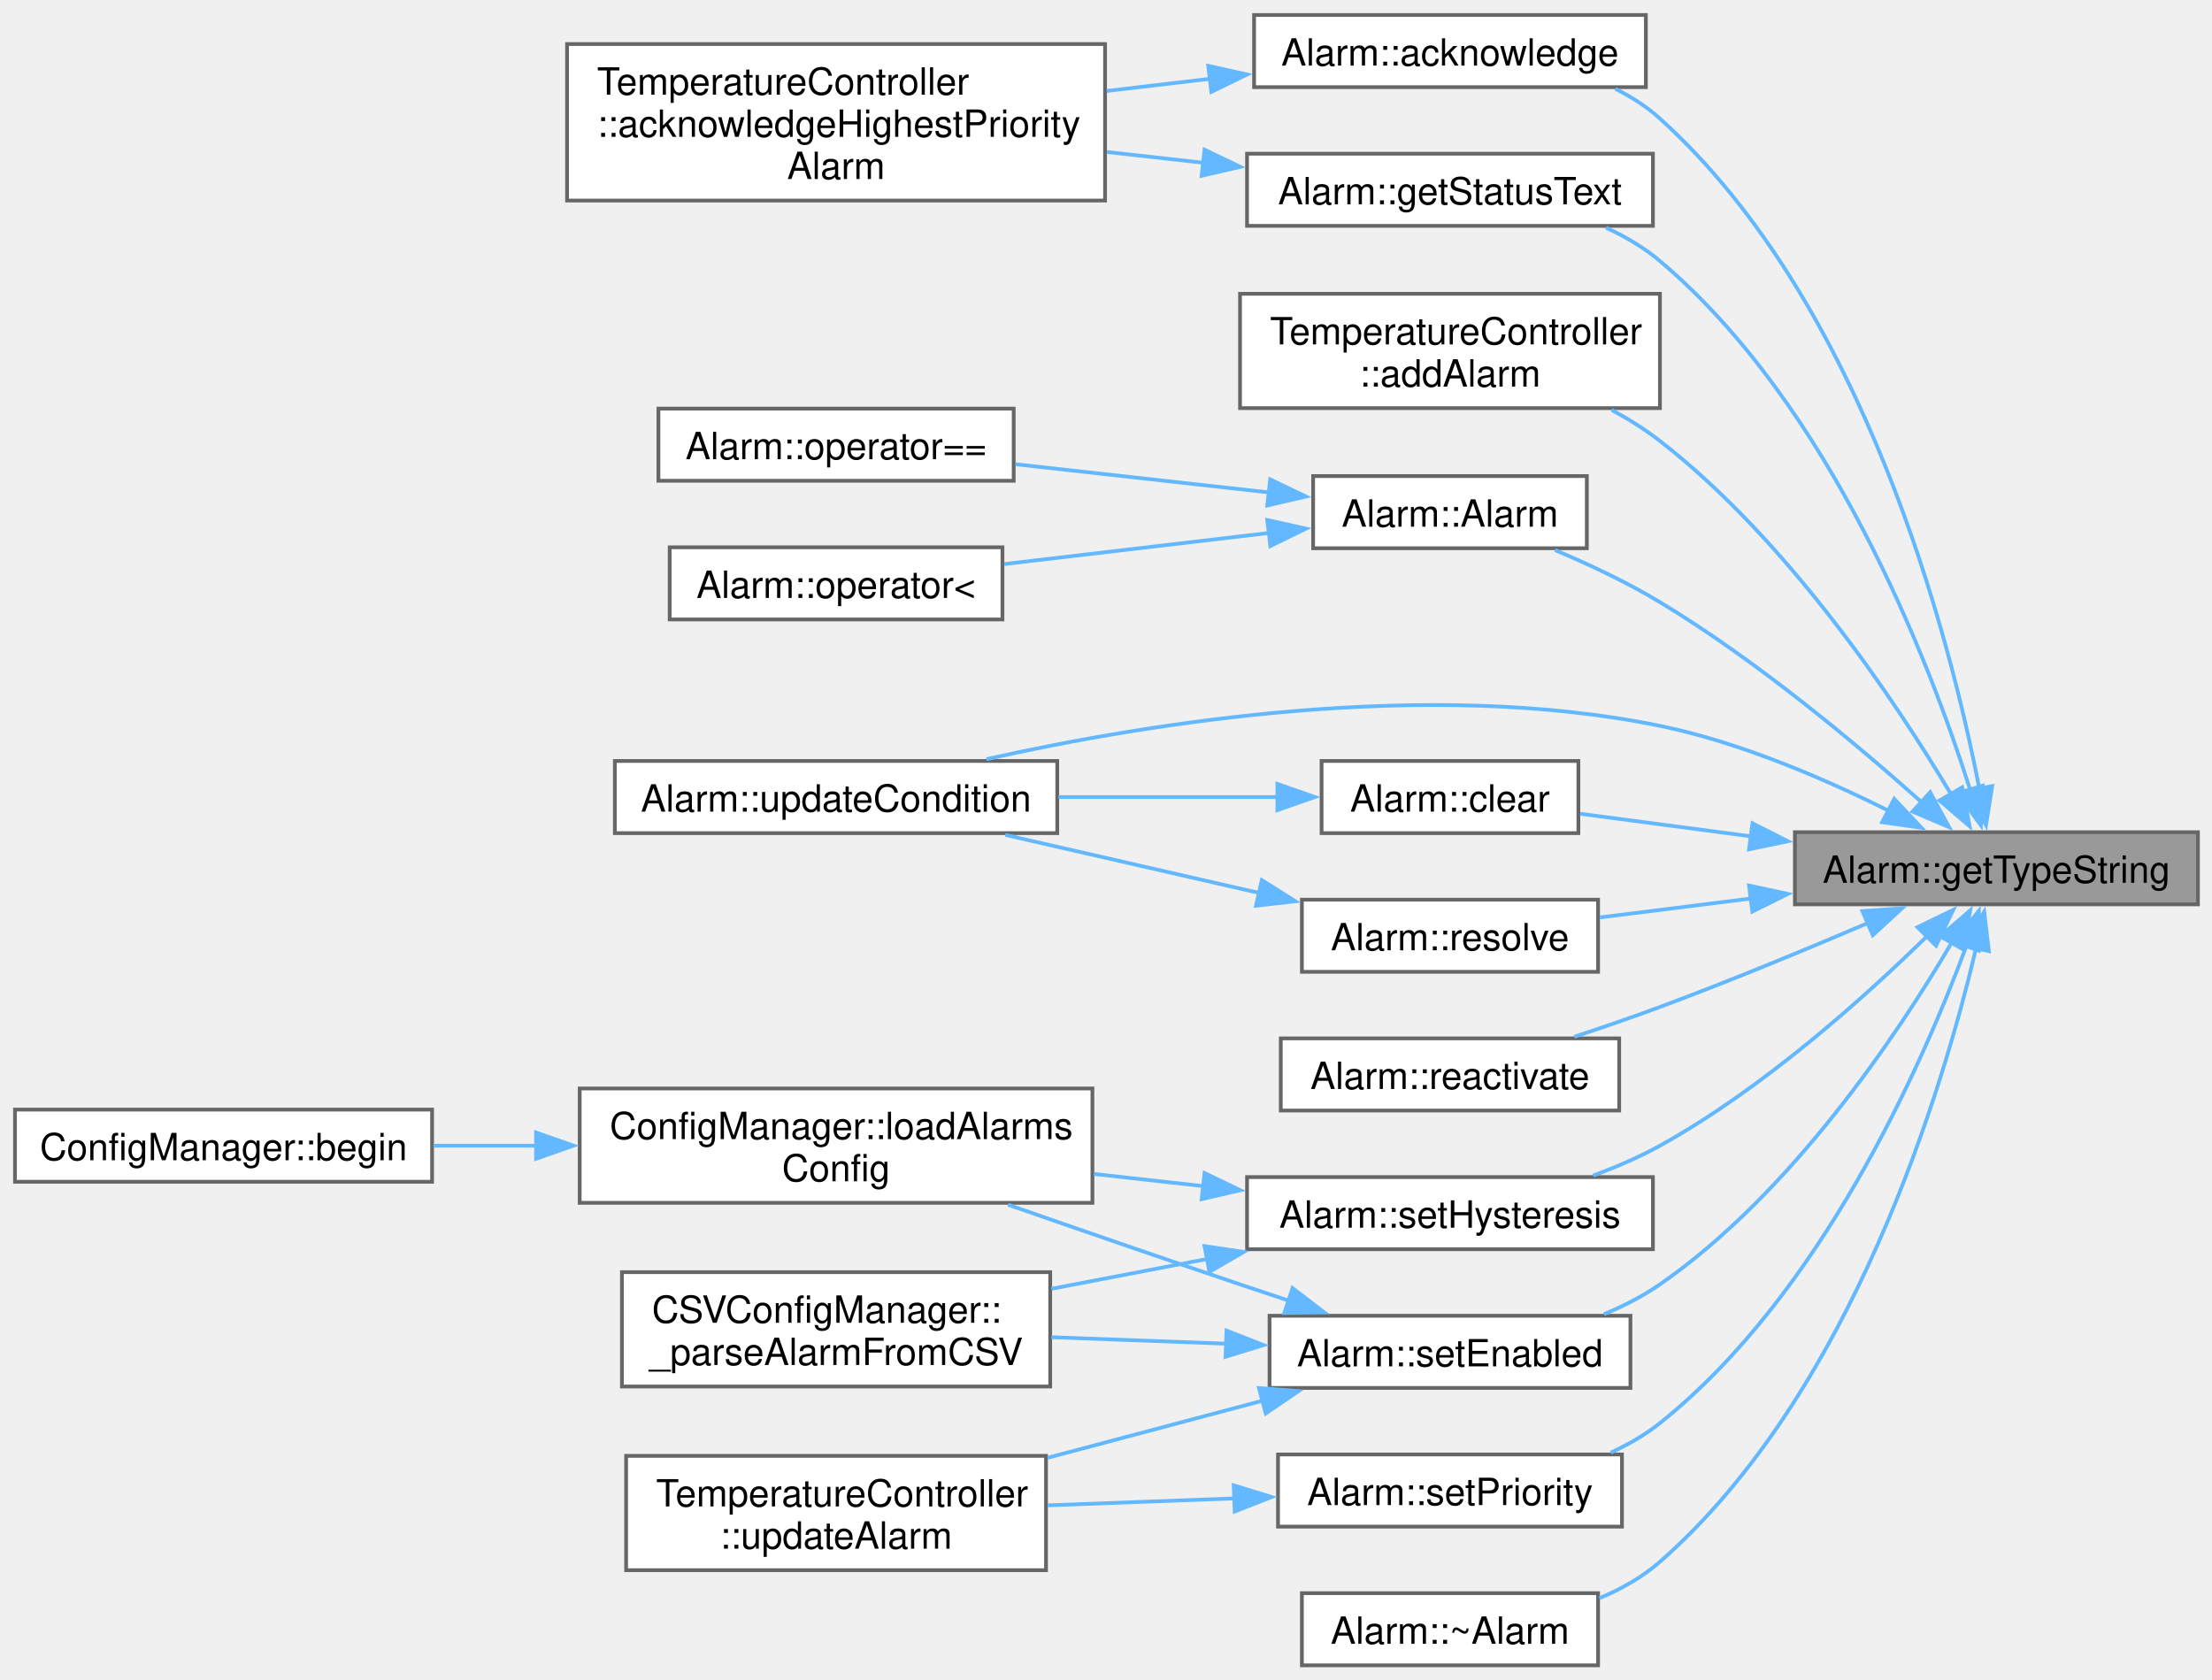
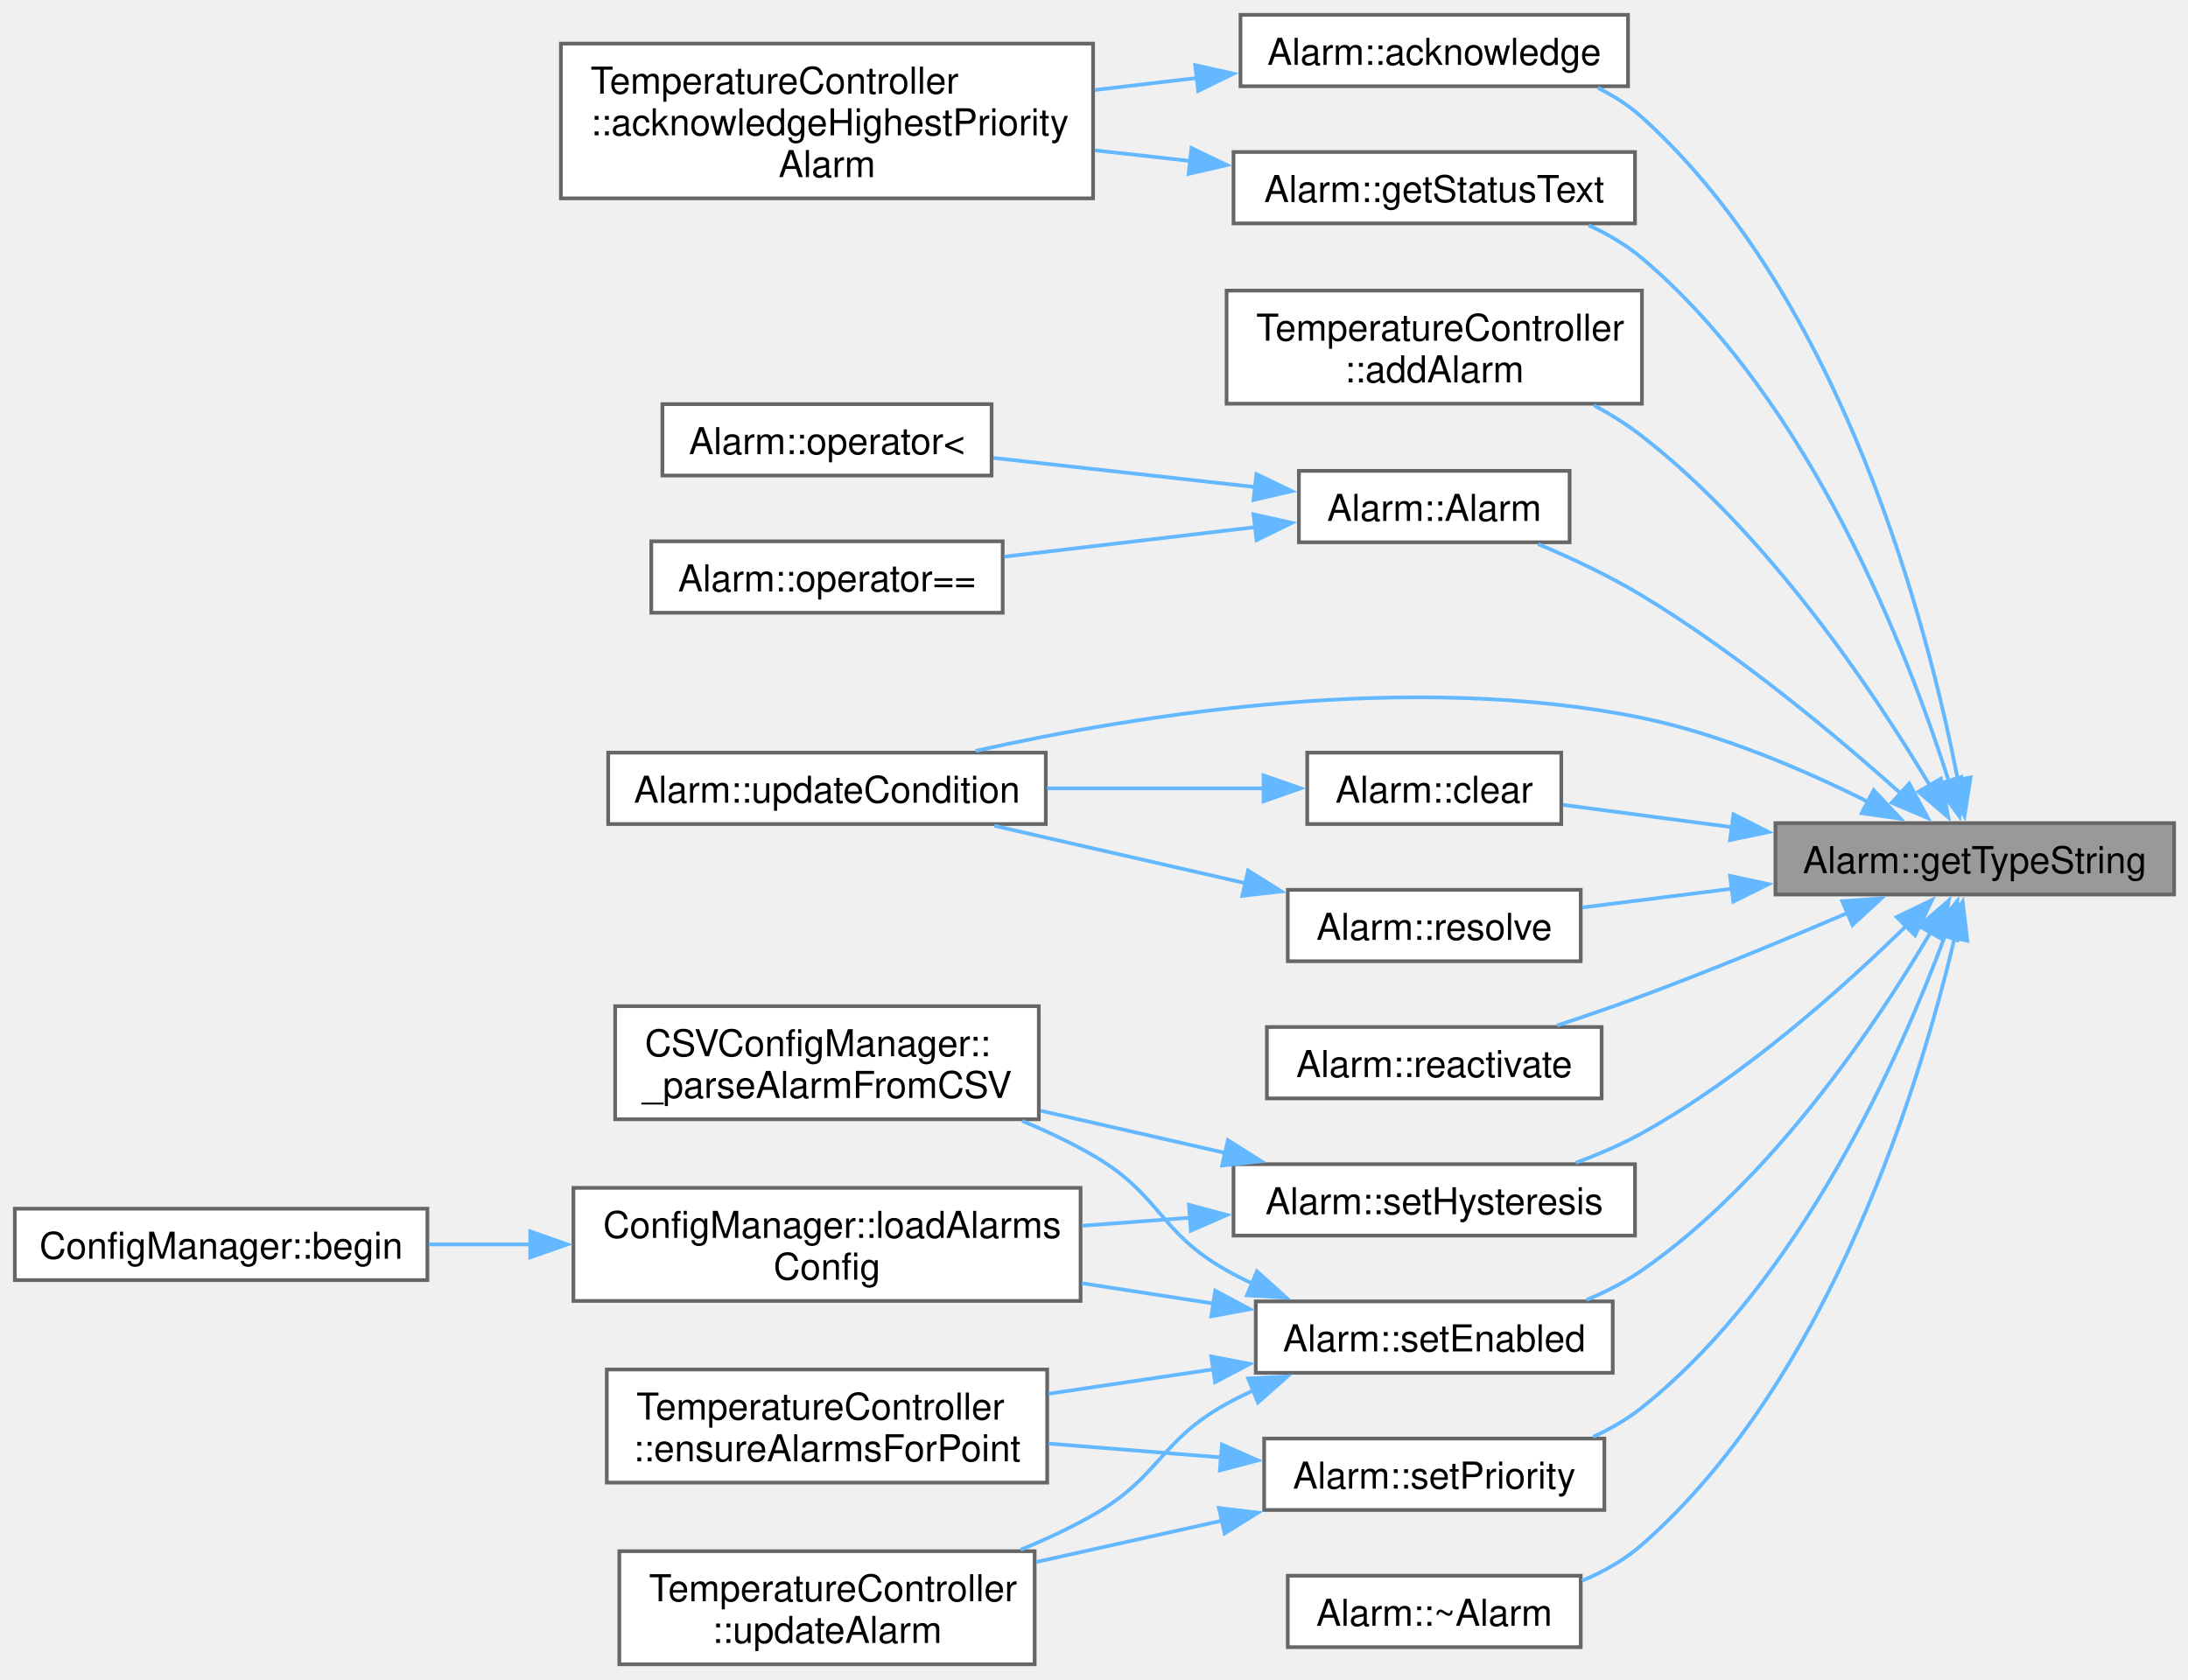
- <svg xmlns="http://www.w3.org/2000/svg" xmlns:xlink="http://www.w3.org/1999/xlink" width="590pt" height="448pt" viewBox="0.00 0.00 590.00 448.00">
-   <g id="graph0" class="graph" transform="scale(1 1) rotate(0) translate(4 444.25)">
+ <svg xmlns="http://www.w3.org/2000/svg" xmlns:xlink="http://www.w3.org/1999/xlink" width="590pt" height="453pt" viewBox="0.00 0.00 590.00 453.00">
+   <g id="graph0" class="graph" transform="scale(1 1) rotate(0) translate(4 448.88)">
    <g id="Node000001" class="node">
      <g id="a_Node000001">
        <a xlink:title="Get alarm type as string.">
-           <polygon fill="#999999" stroke="#666666" points="582.25,-222.25 474.75,-222.25 474.75,-203 582.25,-203 582.25,-222.25" />
-           <text xml:space="preserve" text-anchor="middle" x="528.5" y="-208.75" font-family="Helvetica,sans-Serif" font-size="10.00">Alarm::getTypeString</text>
+           <polygon fill="#999999" stroke="#666666" points="582.25,-226.88 474.75,-226.88 474.75,-207.62 582.25,-207.62 582.25,-226.88" />
+           <text xml:space="preserve" text-anchor="middle" x="528.5" y="-213.38" font-family="Helvetica,sans-Serif" font-size="10.00">Alarm::getTypeString</text>
        </a>
      </g>
    </g>
    <g id="Node000002" class="node">
      <g id="a_Node000002">
        <a xlink:href="class_alarm.html#aa14f5a764303b269f04573867e2e4fc8" target="_top" xlink:title="Acknowledge the alarm.">
-           <polygon fill="white" stroke="#666666" points="435,-440.25 330.5,-440.25 330.5,-421 435,-421 435,-440.25" />
-           <text xml:space="preserve" text-anchor="middle" x="382.75" y="-426.75" font-family="Helvetica,sans-Serif" font-size="10.00">Alarm::acknowledge</text>
+           <polygon fill="white" stroke="#666666" points="435,-444.88 330.5,-444.88 330.5,-425.62 435,-425.62 435,-444.88" />
+           <text xml:space="preserve" text-anchor="middle" x="382.75" y="-431.38" font-family="Helvetica,sans-Serif" font-size="10.00">Alarm::acknowledge</text>
        </a>
      </g>
    </g>
    <g id="edge1_Node000001_Node000002" class="edge">
      <g id="a_edge1_Node000001_Node000002">
        <a xlink:title=" ">
-           <path fill="none" stroke="#63b8ff" d="M523.97,-233.74C516.09,-274.28 493.3,-363.34 438.75,-412.62 435.25,-415.79 431.17,-418.4 426.86,-420.55" />
-           <polygon fill="#63b8ff" stroke="#63b8ff" points="527.38,-234.56 525.72,-224.1 520.49,-233.31 527.38,-234.56" />
+           <path fill="none" stroke="#63b8ff" d="M523.97,-238.37C516.09,-278.91 493.3,-367.97 438.75,-417.25 435.25,-420.42 431.17,-423.03 426.86,-425.18" />
+           <polygon fill="#63b8ff" stroke="#63b8ff" points="527.38,-239.19 525.72,-228.72 520.49,-237.94 527.38,-239.19" />
        </a>
      </g>
    </g>
    <g id="Node000004" class="node">
      <g id="a_Node000004">
        <a xlink:href="class_temperature_controller.html#ac5c3403746d7c850bf7929bf5ee3448a" target="_top" xlink:title="Add alarm configuration.">
-           <polygon fill="white" stroke="#666666" points="438.75,-365.88 326.75,-365.88 326.75,-335.38 438.75,-335.38 438.75,-365.88" />
-           <text xml:space="preserve" text-anchor="start" x="334.75" y="-352.38" font-family="Helvetica,sans-Serif" font-size="10.00">TemperatureController</text>
-           <text xml:space="preserve" text-anchor="middle" x="382.75" y="-341.12" font-family="Helvetica,sans-Serif" font-size="10.00">::addAlarm</text>
+           <polygon fill="white" stroke="#666666" points="438.75,-370.5 326.75,-370.5 326.75,-340 438.75,-340 438.75,-370.5" />
+           <text xml:space="preserve" text-anchor="start" x="334.75" y="-357" font-family="Helvetica,sans-Serif" font-size="10.00">TemperatureController</text>
+           <text xml:space="preserve" text-anchor="middle" x="382.75" y="-345.75" font-family="Helvetica,sans-Serif" font-size="10.00">::addAlarm</text>
        </a>
      </g>
    </g>
    <g id="edge3_Node000001_Node000004" class="edge">
      <g id="a_edge3_Node000001_Node000004">
        <a xlink:title=" ">
-           <path fill="none" stroke="#63b8ff" d="M516.46,-232.26C501.62,-257.13 473.09,-299.95 438.75,-326.62 434.8,-329.69 430.4,-332.45 425.85,-334.91" />
-           <polygon fill="#63b8ff" stroke="#63b8ff" points="519.37,-234.22 521.36,-223.82 513.31,-230.71 519.37,-234.22" />
+           <path fill="none" stroke="#63b8ff" d="M516.46,-236.89C501.62,-261.76 473.09,-304.58 438.75,-331.25 434.8,-334.32 430.4,-337.08 425.85,-339.54" />
+           <polygon fill="#63b8ff" stroke="#63b8ff" points="519.37,-238.85 521.36,-228.44 513.31,-235.33 519.37,-238.85" />
        </a>
      </g>
    </g>
    <g id="Node000005" class="node">
      <g id="a_Node000005">
        <a xlink:href="class_alarm.html#abf159b68e429d66de4ab2d10c2ccd44b" target="_top" xlink:title="Constructor for creating a new alarm.">
-           <polygon fill="white" stroke="#666666" points="419.25,-317.25 346.25,-317.25 346.25,-298 419.25,-298 419.25,-317.25" />
-           <text xml:space="preserve" text-anchor="middle" x="382.75" y="-303.75" font-family="Helvetica,sans-Serif" font-size="10.00">Alarm::Alarm</text>
+           <polygon fill="white" stroke="#666666" points="419.25,-321.88 346.25,-321.88 346.25,-302.62 419.25,-302.62 419.25,-321.88" />
+           <text xml:space="preserve" text-anchor="middle" x="382.75" y="-308.38" font-family="Helvetica,sans-Serif" font-size="10.00">Alarm::Alarm</text>
        </a>
      </g>
    </g>
    <g id="edge4_Node000001_Node000005" class="edge">
      <g id="a_edge4_Node000001_Node000005">
        <a xlink:title=" ">
-           <path fill="none" stroke="#63b8ff" d="M508.89,-229.94C491.64,-245.38 464.79,-267.91 438.75,-283.62 430.01,-288.9 419.9,-293.66 410.75,-297.51" />
-           <polygon fill="#63b8ff" stroke="#63b8ff" points="510.82,-232.92 515.86,-223.6 506.11,-227.74 510.82,-232.92" />
+           <path fill="none" stroke="#63b8ff" d="M508.89,-234.56C491.64,-250 464.79,-272.53 438.75,-288.25 430.01,-293.53 419.9,-298.28 410.75,-302.14" />
+           <polygon fill="#63b8ff" stroke="#63b8ff" points="510.82,-237.54 515.86,-228.23 506.11,-232.36 510.82,-237.54" />
        </a>
      </g>
    </g>
    <g id="Node000008" class="node">
      <g id="a_Node000008">
        <a xlink:href="class_alarm.html#adc66e3d22e173b00c59b040369030a17" target="_top" xlink:title="Clear the alarm condition.">
-           <polygon fill="white" stroke="#666666" points="417,-241.25 348.5,-241.25 348.5,-222 417,-222 417,-241.25" />
-           <text xml:space="preserve" text-anchor="middle" x="382.75" y="-227.75" font-family="Helvetica,sans-Serif" font-size="10.00">Alarm::clear</text>
+           <polygon fill="white" stroke="#666666" points="417,-245.88 348.5,-245.88 348.5,-226.62 417,-226.62 417,-245.88" />
+           <text xml:space="preserve" text-anchor="middle" x="382.75" y="-232.38" font-family="Helvetica,sans-Serif" font-size="10.00">Alarm::clear</text>
        </a>
      </g>
    </g>
    <g id="edge7_Node000001_Node000008" class="edge">
      <g id="a_edge7_Node000001_Node000008">
        <a xlink:title=" ">
-           <path fill="none" stroke="#63b8ff" d="M463.06,-221.14C447.33,-223.22 431.12,-225.36 417.48,-227.17" />
-           <polygon fill="#63b8ff" stroke="#63b8ff" points="463.43,-224.62 472.88,-219.84 462.51,-217.68 463.43,-224.62" />
+           <path fill="none" stroke="#63b8ff" d="M463.06,-225.77C447.33,-227.85 431.12,-229.99 417.48,-231.79" />
+           <polygon fill="#63b8ff" stroke="#63b8ff" points="463.43,-229.25 472.88,-224.47 462.51,-222.31 463.43,-229.25" />
        </a>
      </g>
    </g>
    <g id="Node000009" class="node">
      <g id="a_Node000009">
        <a xlink:href="class_alarm.html#abc87fe39e6a9b5beb9f09df780f67621" target="_top" xlink:title="Update alarm condition based on current measurement.">
-           <polygon fill="white" stroke="#666666" points="278,-241.25 160,-241.25 160,-222 278,-222 278,-241.25" />
-           <text xml:space="preserve" text-anchor="middle" x="219" y="-227.75" font-family="Helvetica,sans-Serif" font-size="10.00">Alarm::updateCondition</text>
-         </a>
-       </g>
-     </g>
-     <g id="edge24_Node000001_Node000009" class="edge">
-       <g id="a_edge24_Node000001_Node000009">
-         <a xlink:title=" ">
-           <path fill="none" stroke="#63b8ff" d="M500.01,-227.83C482.94,-236.39 460.23,-246.22 438.75,-250.62 376.76,-263.34 303.19,-251.57 259.11,-241.73" />
-           <polygon fill="#63b8ff" stroke="#63b8ff" points="501.24,-231.14 508.5,-223.43 498.01,-224.92 501.24,-231.14" />
+           <polygon fill="white" stroke="#666666" points="278,-245.88 160,-245.88 160,-226.62 278,-226.62 278,-245.88" />
+           <text xml:space="preserve" text-anchor="middle" x="219" y="-232.38" font-family="Helvetica,sans-Serif" font-size="10.00">Alarm::updateCondition</text>
+         </a>
+       </g>
+     </g>
+     <g id="edge26_Node000001_Node000009" class="edge">
+       <g id="a_edge26_Node000001_Node000009">
+         <a xlink:title=" ">
+           <path fill="none" stroke="#63b8ff" d="M500.01,-232.46C482.94,-241.02 460.23,-250.84 438.75,-255.25 376.76,-267.96 303.19,-256.2 259.11,-246.36" />
+           <polygon fill="#63b8ff" stroke="#63b8ff" points="501.24,-235.76 508.5,-228.05 498.01,-229.55 501.24,-235.76" />
        </a>
      </g>
    </g>
    <g id="Node000010" class="node">
      <g id="a_Node000010">
        <a xlink:href="class_alarm.html#adaf4b74537e11d5643ba5a8ae07fe10e" target="_top" xlink:title="Get status text description.">
-           <polygon fill="white" stroke="#666666" points="436.88,-403.25 328.62,-403.25 328.62,-384 436.88,-384 436.88,-403.25" />
-           <text xml:space="preserve" text-anchor="middle" x="382.75" y="-389.75" font-family="Helvetica,sans-Serif" font-size="10.00">Alarm::getStatusText</text>
+           <polygon fill="white" stroke="#666666" points="436.88,-407.88 328.62,-407.88 328.62,-388.62 436.88,-388.62 436.88,-407.88" />
+           <text xml:space="preserve" text-anchor="middle" x="382.75" y="-394.38" font-family="Helvetica,sans-Serif" font-size="10.00">Alarm::getStatusText</text>
        </a>
      </g>
    </g>
    <g id="edge9_Node000001_Node000010" class="edge">
      <g id="a_edge9_Node000001_Node000010">
        <a xlink:title=" ">
-           <path fill="none" stroke="#63b8ff" d="M521.47,-233.63C510.57,-267.96 484.36,-336.12 438.75,-374.62 434.5,-378.21 429.54,-381.13 424.37,-383.51" />
-           <polygon fill="#63b8ff" stroke="#63b8ff" points="524.81,-234.66 524.36,-224.08 518.11,-232.63 524.81,-234.66" />
+           <path fill="none" stroke="#63b8ff" d="M521.47,-238.25C510.57,-272.59 484.36,-340.74 438.75,-379.25 434.5,-382.83 429.54,-385.76 424.37,-388.13" />
+           <polygon fill="#63b8ff" stroke="#63b8ff" points="524.81,-239.29 524.36,-228.7 518.11,-237.26 524.81,-239.29" />
        </a>
      </g>
    </g>
    <g id="Node000011" class="node">
      <g id="a_Node000011">
        <a xlink:href="class_alarm.html#af8d75ee8622a2a96f4bc9b408e9668e5" target="_top" xlink:title="Reactivate a previously cleared alarm.">
-           <polygon fill="white" stroke="#666666" points="427.88,-167.25 337.62,-167.25 337.62,-148 427.88,-148 427.88,-167.25" />
-           <text xml:space="preserve" text-anchor="middle" x="382.75" y="-153.75" font-family="Helvetica,sans-Serif" font-size="10.00">Alarm::reactivate</text>
+           <polygon fill="white" stroke="#666666" points="427.88,-171.88 337.62,-171.88 337.62,-152.62 427.88,-152.62 427.88,-171.88" />
+           <text xml:space="preserve" text-anchor="middle" x="382.75" y="-158.38" font-family="Helvetica,sans-Serif" font-size="10.00">Alarm::reactivate</text>
        </a>
      </g>
    </g>
    <g id="edge11_Node000001_Node000011" class="edge">
      <g id="a_edge11_Node000001_Node000011">
        <a xlink:title=" ">
-           <path fill="none" stroke="#63b8ff" d="M494.43,-198.11C477.84,-191.02 457.36,-182.54 438.75,-175.62 431.4,-172.9 423.43,-170.16 415.89,-167.67" />
-           <polygon fill="#63b8ff" stroke="#63b8ff" points="492.75,-201.2 503.32,-201.94 495.52,-194.77 492.75,-201.2" />
+           <path fill="none" stroke="#63b8ff" d="M494.43,-202.74C477.84,-195.64 457.36,-187.16 438.75,-180.25 431.4,-177.52 423.43,-174.78 415.89,-172.3" />
+           <polygon fill="#63b8ff" stroke="#63b8ff" points="492.75,-205.82 503.32,-206.57 495.52,-199.4 492.75,-205.82" />
        </a>
      </g>
    </g>
    <g id="Node000012" class="node">
      <g id="a_Node000012">
        <a xlink:href="class_alarm.html#a73e7673d61f82aa21441c75f2cee2c6f" target="_top" xlink:title="Resolve the alarm completely.">
-           <polygon fill="white" stroke="#666666" points="422.25,-204.25 343.25,-204.25 343.25,-185 422.25,-185 422.25,-204.25" />
-           <text xml:space="preserve" text-anchor="middle" x="382.75" y="-190.75" font-family="Helvetica,sans-Serif" font-size="10.00">Alarm::resolve</text>
+           <polygon fill="white" stroke="#666666" points="422.25,-208.88 343.25,-208.88 343.25,-189.62 422.25,-189.62 422.25,-208.88" />
+           <text xml:space="preserve" text-anchor="middle" x="382.75" y="-195.38" font-family="Helvetica,sans-Serif" font-size="10.00">Alarm::resolve</text>
        </a>
      </g>
    </g>
    <g id="edge12_Node000001_Node000012" class="edge">
      <g id="a_edge12_Node000001_Node000012">
        <a xlink:title=" ">
-           <path fill="none" stroke="#63b8ff" d="M462.97,-204.55C449.24,-202.83 435.15,-201.06 422.72,-199.51" />
-           <polygon fill="#63b8ff" stroke="#63b8ff" points="462.52,-208.02 472.88,-205.79 463.39,-201.07 462.52,-208.02" />
+           <path fill="none" stroke="#63b8ff" d="M462.97,-209.17C449.24,-207.45 435.15,-205.69 422.72,-204.13" />
+           <polygon fill="#63b8ff" stroke="#63b8ff" points="462.52,-212.64 472.88,-210.41 463.39,-205.7 462.52,-212.64" />
        </a>
      </g>
    </g>
    <g id="Node000013" class="node">
      <g id="a_Node000013">
        <a xlink:href="class_alarm.html#acb8f203b2e2317c1f835bb4b19123f3f" target="_top" xlink:title="Enable or disable the alarm.">
-           <polygon fill="white" stroke="#666666" points="430.88,-93.25 334.62,-93.25 334.62,-74 430.88,-74 430.88,-93.25" />
-           <text xml:space="preserve" text-anchor="middle" x="382.75" y="-79.75" font-family="Helvetica,sans-Serif" font-size="10.00">Alarm::setEnabled</text>
+           <polygon fill="white" stroke="#666666" points="430.88,-97.88 334.62,-97.88 334.62,-78.62 430.88,-78.62 430.88,-97.88" />
+           <text xml:space="preserve" text-anchor="middle" x="382.75" y="-84.38" font-family="Helvetica,sans-Serif" font-size="10.00">Alarm::setEnabled</text>
        </a>
      </g>
    </g>
    <g id="edge14_Node000001_Node000013" class="edge">
      <g id="a_edge14_Node000001_Node000013">
        <a xlink:title=" ">
-           <path fill="none" stroke="#63b8ff" d="M516.71,-193.01C502.14,-168.26 473.9,-126 438.75,-101.62 434.21,-98.48 429.08,-95.85 423.83,-93.67" />
-           <polygon fill="#63b8ff" stroke="#63b8ff" points="513.51,-194.46 521.51,-201.41 519.59,-190.99 513.51,-194.46" />
-         </a>
-       </g>
-     </g>
-     <g id="Node000018" class="node">
-       <g id="a_Node000018">
-         <a xlink:href="class_alarm.html#a8d031874090c0c0e548a1f2e41ea4979" target="_top" xlink:title="Set the hysteresis value for alarm triggering.">
-           <polygon fill="white" stroke="#666666" points="436.88,-130.25 328.62,-130.25 328.62,-111 436.88,-111 436.88,-130.25" />
-           <text xml:space="preserve" text-anchor="middle" x="382.75" y="-116.75" font-family="Helvetica,sans-Serif" font-size="10.00">Alarm::setHysteresis</text>
-         </a>
-       </g>
-     </g>
-     <g id="edge19_Node000001_Node000018" class="edge">
-       <g id="a_edge19_Node000001_Node000018">
-         <a xlink:title=" ">
-           <path fill="none" stroke="#63b8ff" d="M510.21,-194.73C493.33,-178.16 466.25,-153.85 438.75,-138.62 433.21,-135.56 427.07,-132.91 420.95,-130.66" />
-           <polygon fill="#63b8ff" stroke="#63b8ff" points="507.45,-196.91 516.98,-201.53 512.4,-191.97 507.45,-196.91" />
+           <path fill="none" stroke="#63b8ff" d="M516.71,-197.63C502.14,-172.88 473.9,-130.62 438.75,-106.25 434.21,-103.1 429.08,-100.47 423.83,-98.29" />
+           <polygon fill="#63b8ff" stroke="#63b8ff" points="513.51,-199.09 521.51,-206.04 519.59,-195.62 513.51,-199.09" />
        </a>
      </g>
    </g>
    <g id="Node000019" class="node">
      <g id="a_Node000019">
-         <a xlink:href="class_alarm.html#a5095c54c304a52ebbaca5a2ea74059cd" target="_top" xlink:title="Set the alarm priority.">
-           <polygon fill="white" stroke="#666666" points="428.62,-56.25 336.88,-56.25 336.88,-37 428.62,-37 428.62,-56.25" />
-           <text xml:space="preserve" text-anchor="middle" x="382.75" y="-42.75" font-family="Helvetica,sans-Serif" font-size="10.00">Alarm::setPriority</text>
-         </a>
-       </g>
-     </g>
-     <g id="edge22_Node000001_Node000019" class="edge">
-       <g id="a_edge22_Node000001_Node000019">
-         <a xlink:title=" ">
-           <path fill="none" stroke="#63b8ff" d="M520.53,-192.01C508.71,-160.12 481.74,-98.92 438.75,-64.62 434.82,-61.49 430.33,-58.9 425.65,-56.75" />
-           <polygon fill="#63b8ff" stroke="#63b8ff" points="517.17,-193.01 523.81,-201.26 523.76,-190.66 517.17,-193.01" />
+         <a xlink:href="class_alarm.html#a8d031874090c0c0e548a1f2e41ea4979" target="_top" xlink:title="Set the hysteresis value for alarm triggering.">
+           <polygon fill="white" stroke="#666666" points="436.88,-134.88 328.62,-134.88 328.62,-115.62 436.88,-115.62 436.88,-134.88" />
+           <text xml:space="preserve" text-anchor="middle" x="382.75" y="-121.38" font-family="Helvetica,sans-Serif" font-size="10.00">Alarm::setHysteresis</text>
+         </a>
+       </g>
+     </g>
+     <g id="edge20_Node000001_Node000019" class="edge">
+       <g id="a_edge20_Node000001_Node000019">
+         <a xlink:title=" ">
+           <path fill="none" stroke="#63b8ff" d="M510.21,-199.35C493.33,-182.79 466.25,-158.48 438.75,-143.25 433.21,-140.18 427.07,-137.54 420.95,-135.29" />
+           <polygon fill="#63b8ff" stroke="#63b8ff" points="507.45,-201.54 516.98,-206.15 512.4,-196.6 507.45,-201.54" />
        </a>
      </g>
    </g>
    <g id="Node000020" class="node">
      <g id="a_Node000020">
+         <a xlink:href="class_alarm.html#a5095c54c304a52ebbaca5a2ea74059cd" target="_top" xlink:title="Set the alarm priority.">
+           <polygon fill="white" stroke="#666666" points="428.62,-60.88 336.88,-60.88 336.88,-41.62 428.62,-41.62 428.62,-60.88" />
+           <text xml:space="preserve" text-anchor="middle" x="382.75" y="-47.38" font-family="Helvetica,sans-Serif" font-size="10.00">Alarm::setPriority</text>
+         </a>
+       </g>
+     </g>
+     <g id="edge23_Node000001_Node000020" class="edge">
+       <g id="a_edge23_Node000001_Node000020">
+         <a xlink:title=" ">
+           <path fill="none" stroke="#63b8ff" d="M520.53,-196.64C508.71,-164.75 481.74,-103.55 438.75,-69.25 434.82,-66.12 430.33,-63.52 425.65,-61.37" />
+           <polygon fill="#63b8ff" stroke="#63b8ff" points="517.17,-197.63 523.81,-205.88 523.76,-195.29 517.17,-197.63" />
+         </a>
+       </g>
+     </g>
+     <g id="Node000021" class="node">
+       <g id="a_Node000021">
        <a xlink:href="class_alarm.html#adb5fc73041badc6a082b78874559c002" target="_top" xlink:title="Destructor for alarm cleanup.">
-           <polygon fill="white" stroke="#666666" points="422.25,-19.25 343.25,-19.25 343.25,0 422.25,0 422.25,-19.25" />
-           <text xml:space="preserve" text-anchor="middle" x="382.75" y="-5.75" font-family="Helvetica,sans-Serif" font-size="10.00">Alarm::~Alarm</text>
-         </a>
-       </g>
-     </g>
-     <g id="edge25_Node000001_Node000020" class="edge">
-       <g id="a_edge25_Node000001_Node000020">
-         <a xlink:title=" ">
-           <path fill="none" stroke="#63b8ff" d="M523.18,-191.76C514.21,-153.64 489.99,-72.55 438.75,-27.62 434.07,-23.52 428.43,-20.34 422.57,-17.89" />
-           <polygon fill="#63b8ff" stroke="#63b8ff" points="519.65,-192.04 525.24,-201.04 526.49,-190.52 519.65,-192.04" />
+           <polygon fill="white" stroke="#666666" points="422.25,-23.88 343.25,-23.88 343.25,-4.62 422.25,-4.62 422.25,-23.88" />
+           <text xml:space="preserve" text-anchor="middle" x="382.75" y="-10.38" font-family="Helvetica,sans-Serif" font-size="10.00">Alarm::~Alarm</text>
+         </a>
+       </g>
+     </g>
+     <g id="edge27_Node000001_Node000021" class="edge">
+       <g id="a_edge27_Node000001_Node000021">
+         <a xlink:title=" ">
+           <path fill="none" stroke="#63b8ff" d="M523.18,-196.38C514.21,-158.26 489.99,-77.18 438.75,-32.25 434.07,-28.14 428.43,-24.97 422.57,-22.52" />
+           <polygon fill="#63b8ff" stroke="#63b8ff" points="519.65,-196.67 525.24,-205.67 526.49,-195.15 519.65,-196.67" />
        </a>
      </g>
    </g>
    <g id="Node000003" class="node">
      <g id="a_Node000003">
        <a xlink:href="class_temperature_controller.html#a5f1c8fce1e5efb637bfe86bdb609a3b7" target="_top" xlink:title="Acknowledge highest priority alarm.">
-           <polygon fill="white" stroke="#666666" points="290.75,-432.5 147.25,-432.5 147.25,-390.75 290.75,-390.75 290.75,-432.5" />
-           <text xml:space="preserve" text-anchor="start" x="155.25" y="-419" font-family="Helvetica,sans-Serif" font-size="10.00">TemperatureController</text>
-           <text xml:space="preserve" text-anchor="start" x="155.25" y="-407.75" font-family="Helvetica,sans-Serif" font-size="10.00">::acknowledgeHighestPriority</text>
-           <text xml:space="preserve" text-anchor="middle" x="219" y="-396.5" font-family="Helvetica,sans-Serif" font-size="10.00">Alarm</text>
+           <polygon fill="white" stroke="#666666" points="290.75,-437.12 147.25,-437.12 147.25,-395.38 290.75,-395.38 290.75,-437.12" />
+           <text xml:space="preserve" text-anchor="start" x="155.25" y="-423.62" font-family="Helvetica,sans-Serif" font-size="10.00">TemperatureController</text>
+           <text xml:space="preserve" text-anchor="start" x="155.25" y="-412.38" font-family="Helvetica,sans-Serif" font-size="10.00">::acknowledgeHighestPriority</text>
+           <text xml:space="preserve" text-anchor="middle" x="219" y="-401.12" font-family="Helvetica,sans-Serif" font-size="10.00">Alarm</text>
        </a>
      </g>
    </g>
    <g id="edge2_Node000002_Node000003" class="edge">
      <g id="a_edge2_Node000002_Node000003">
        <a xlink:title=" ">
-           <path fill="none" stroke="#63b8ff" d="M318.85,-423.24C309.78,-422.17 300.4,-421.07 291.19,-419.99" />
-           <polygon fill="#63b8ff" stroke="#63b8ff" points="318.28,-426.69 328.62,-424.38 319.1,-419.74 318.28,-426.69" />
+           <path fill="none" stroke="#63b8ff" d="M318.85,-427.86C309.78,-426.8 300.4,-425.69 291.19,-424.61" />
+           <polygon fill="#63b8ff" stroke="#63b8ff" points="318.28,-431.32 328.62,-429.01 319.1,-424.37 318.28,-431.32" />
        </a>
      </g>
    </g>
    <g id="Node000006" class="node">
      <g id="a_Node000006">
        <a xlink:href="class_alarm.html#ab9867ec0c314549960584f4ae01328f8" target="_top" xlink:title="Less-than comparison operator for alarm sorting.">
-           <polygon fill="white" stroke="#666666" points="263.38,-298.25 174.62,-298.25 174.62,-279 263.38,-279 263.38,-298.25" />
-           <text xml:space="preserve" text-anchor="middle" x="219" y="-284.75" font-family="Helvetica,sans-Serif" font-size="10.00">Alarm::operator&lt;</text>
+           <polygon fill="white" stroke="#666666" points="263.38,-339.88 174.62,-339.88 174.62,-320.62 263.38,-320.62 263.38,-339.88" />
+           <text xml:space="preserve" text-anchor="middle" x="219" y="-326.38" font-family="Helvetica,sans-Serif" font-size="10.00">Alarm::operator&lt;</text>
        </a>
      </g>
    </g>
    <g id="edge5_Node000005_Node000006" class="edge">
      <g id="a_edge5_Node000005_Node000006">
        <a xlink:title=" ">
-           <path fill="none" stroke="#63b8ff" d="M334.6,-302.09C312.27,-299.46 285.76,-296.35 263.87,-293.78" />
-           <polygon fill="#63b8ff" stroke="#63b8ff" points="334.01,-305.54 344.35,-303.23 334.83,-298.59 334.01,-305.54" />
+           <path fill="none" stroke="#63b8ff" d="M334.6,-317.5C312.27,-319.98 285.76,-322.93 263.87,-325.37" />
+           <polygon fill="#63b8ff" stroke="#63b8ff" points="334.8,-321 344.35,-316.41 334.02,-314.04 334.8,-321" />
        </a>
      </g>
    </g>
    <g id="Node000007" class="node">
      <g id="a_Node000007">
        <a xlink:href="class_alarm.html#a2a6049ea9b003e51f5ac17aba40bb1ad" target="_top" xlink:title="Equality comparison operator.">
-           <polygon fill="white" stroke="#666666" points="266.38,-335.25 171.62,-335.25 171.62,-316 266.38,-316 266.38,-335.25" />
-           <text xml:space="preserve" text-anchor="middle" x="219" y="-321.75" font-family="Helvetica,sans-Serif" font-size="10.00">Alarm::operator==</text>
+           <polygon fill="white" stroke="#666666" points="266.38,-302.88 171.62,-302.88 171.62,-283.62 266.38,-283.62 266.38,-302.88" />
+           <text xml:space="preserve" text-anchor="middle" x="219" y="-289.38" font-family="Helvetica,sans-Serif" font-size="10.00">Alarm::operator==</text>
        </a>
      </g>
    </g>
    <g id="edge6_Node000005_Node000007" class="edge">
      <g id="a_edge6_Node000005_Node000007">
        <a xlink:title=" ">
-           <path fill="none" stroke="#63b8ff" d="M334.46,-312.89C313.17,-315.26 288.1,-318.05 266.86,-320.41" />
-           <polygon fill="#63b8ff" stroke="#63b8ff" points="334.8,-316.37 344.35,-311.79 334.02,-309.41 334.8,-316.37" />
+           <path fill="none" stroke="#63b8ff" d="M334.46,-306.7C313.17,-304.19 288.1,-301.25 266.86,-298.75" />
+           <polygon fill="#63b8ff" stroke="#63b8ff" points="334.01,-310.17 344.35,-307.86 334.83,-303.21 334.01,-310.17" />
        </a>
      </g>
    </g>
    <g id="edge8_Node000008_Node000009" class="edge">
      <g id="a_edge8_Node000008_Node000009">
        <a xlink:title=" ">
-           <path fill="none" stroke="#63b8ff" d="M336.82,-231.62C318.72,-231.62 297.6,-231.62 278.33,-231.62" />
-           <polygon fill="#63b8ff" stroke="#63b8ff" points="336.72,-235.13 346.72,-231.63 336.72,-228.13 336.72,-235.13" />
+           <path fill="none" stroke="#63b8ff" d="M336.82,-236.25C318.72,-236.25 297.6,-236.25 278.33,-236.25" />
+           <polygon fill="#63b8ff" stroke="#63b8ff" points="336.72,-239.75 346.72,-236.25 336.72,-232.75 336.72,-239.75" />
        </a>
      </g>
    </g>
    <g id="edge10_Node000010_Node000003" class="edge">
      <g id="a_edge10_Node000010_Node000003">
        <a xlink:title=" ">
-           <path fill="none" stroke="#63b8ff" d="M316.98,-400.83C308.52,-401.77 299.81,-402.74 291.24,-403.7" />
-           <polygon fill="#63b8ff" stroke="#63b8ff" points="317.28,-404.32 326.83,-399.74 316.51,-397.36 317.28,-404.32" />
+           <path fill="none" stroke="#63b8ff" d="M316.98,-405.46C308.52,-406.4 299.81,-407.37 291.24,-408.32" />
+           <polygon fill="#63b8ff" stroke="#63b8ff" points="317.28,-408.95 326.83,-404.36 316.51,-401.99 317.28,-408.95" />
        </a>
      </g>
    </g>
    <g id="edge13_Node000012_Node000009" class="edge">
      <g id="a_edge13_Node000012_Node000009">
        <a xlink:title=" ">
-           <path fill="none" stroke="#63b8ff" d="M332.03,-206C310.35,-210.96 285.15,-216.72 264.14,-221.53" />
-           <polygon fill="#63b8ff" stroke="#63b8ff" points="332.56,-209.47 341.53,-203.82 331,-202.64 332.56,-209.47" />
+           <path fill="none" stroke="#63b8ff" d="M332.03,-210.62C310.35,-215.58 285.15,-221.35 264.14,-226.15" />
+           <polygon fill="#63b8ff" stroke="#63b8ff" points="332.56,-214.09 341.53,-208.45 331,-207.27 332.56,-214.09" />
        </a>
      </g>
    </g>
    <g id="Node000014" class="node">
      <g id="a_Node000014">
        <a xlink:href="class_c_s_v_config_manager.html#a7ecf23e1c03fa194bcf3afe52408d378" target="_top" xlink:title="Parse alarm configuration from CSV fields.">
-           <polygon fill="white" stroke="#666666" points="276.12,-104.88 161.88,-104.88 161.88,-74.38 276.12,-74.38 276.12,-104.88" />
-           <text xml:space="preserve" text-anchor="start" x="169.88" y="-91.38" font-family="Helvetica,sans-Serif" font-size="10.00">CSVConfigManager::</text>
-           <text xml:space="preserve" text-anchor="middle" x="219" y="-80.12" font-family="Helvetica,sans-Serif" font-size="10.00">_parseAlarmFromCSV</text>
+           <polygon fill="white" stroke="#666666" points="276.12,-177.5 161.88,-177.5 161.88,-147 276.12,-147 276.12,-177.5" />
+           <text xml:space="preserve" text-anchor="start" x="169.88" y="-164" font-family="Helvetica,sans-Serif" font-size="10.00">CSVConfigManager::</text>
+           <text xml:space="preserve" text-anchor="middle" x="219" y="-152.75" font-family="Helvetica,sans-Serif" font-size="10.00">_parseAlarmFromCSV</text>
        </a>
      </g>
    </g>
    <g id="edge15_Node000013_Node000014" class="edge">
      <g id="a_edge15_Node000013_Node000014">
        <a xlink:title=" ">
-           <path fill="none" stroke="#63b8ff" d="M323.15,-85.8C307.92,-86.36 291.55,-86.97 276.43,-87.53" />
-           <polygon fill="#63b8ff" stroke="#63b8ff" points="323.15,-89.3 333.02,-85.43 322.89,-82.31 323.15,-89.3" />
+           <path fill="none" stroke="#63b8ff" d="M333.62,-102.73C331.26,-103.83 328.95,-105.01 326.75,-106.25 308.36,-116.62 309.02,-126.66 290.75,-137.25 284.78,-140.71 278.24,-143.81 271.64,-146.55" />
+           <polygon fill="#63b8ff" stroke="#63b8ff" points="334.93,-105.98 342.82,-98.9 332.24,-99.51 334.93,-105.98" />
        </a>
      </g>
    </g>
    <g id="Node000015" class="node">
      <g id="a_Node000015">
-         <a xlink:href="class_config_manager.html#a468923ce5f2edecd218b29605d75426f" target="_top" xlink:title="Load alarms configuration from file.">
-           <polygon fill="white" stroke="#666666" points="287.38,-153.88 150.62,-153.88 150.62,-123.38 287.38,-123.38 287.38,-153.88" />
-           <text xml:space="preserve" text-anchor="start" x="158.62" y="-140.38" font-family="Helvetica,sans-Serif" font-size="10.00">ConfigManager::loadAlarms</text>
-           <text xml:space="preserve" text-anchor="middle" x="219" y="-129.12" font-family="Helvetica,sans-Serif" font-size="10.00">Config</text>
+         <a xlink:href="class_temperature_controller.html#ad174e0411bd48422d8e3812fd28a7a0b" target="_top" xlink:title="Ensure all 3 alarm types exist for a measurement point.">
+           <polygon fill="white" stroke="#666666" points="278.38,-79.5 159.62,-79.5 159.62,-49 278.38,-49 278.38,-79.5" />
+           <text xml:space="preserve" text-anchor="start" x="167.62" y="-66" font-family="Helvetica,sans-Serif" font-size="10.00">TemperatureController</text>
+           <text xml:space="preserve" text-anchor="middle" x="219" y="-54.75" font-family="Helvetica,sans-Serif" font-size="10.00">::ensureAlarmsForPoint</text>
        </a>
      </g>
    </g>
    <g id="edge16_Node000013_Node000015" class="edge">
      <g id="a_edge16_Node000013_Node000015">
        <a xlink:title=" ">
-           <path fill="none" stroke="#63b8ff" d="M339.77,-97.28C335.37,-98.74 330.97,-100.2 326.75,-101.62 306.4,-108.48 283.92,-116.24 264.87,-122.88" />
-           <polygon fill="#63b8ff" stroke="#63b8ff" points="340.75,-100.64 349.16,-94.19 338.57,-93.99 340.75,-100.64" />
+           <path fill="none" stroke="#63b8ff" d="M323.2,-79.56C308.74,-77.42 293.25,-75.12 278.78,-72.97" />
+           <polygon fill="#63b8ff" stroke="#63b8ff" points="322.63,-83.02 333.03,-81.02 323.66,-76.09 322.63,-83.02" />
+         </a>
+       </g>
+     </g>
+     <g id="Node000016" class="node">
+       <g id="a_Node000016">
+         <a xlink:href="class_config_manager.html#a468923ce5f2edecd218b29605d75426f" target="_top" xlink:title="Load alarms configuration from file.">
+           <polygon fill="white" stroke="#666666" points="287.38,-128.5 150.62,-128.5 150.62,-98 287.38,-98 287.38,-128.5" />
+           <text xml:space="preserve" text-anchor="start" x="158.62" y="-115" font-family="Helvetica,sans-Serif" font-size="10.00">ConfigManager::loadAlarms</text>
+           <text xml:space="preserve" text-anchor="middle" x="219" y="-103.75" font-family="Helvetica,sans-Serif" font-size="10.00">Config</text>
+         </a>
+       </g>
+     </g>
+     <g id="edge17_Node000013_Node000016" class="edge">
+       <g id="a_edge17_Node000013_Node000016">
+         <a xlink:title=" ">
+           <path fill="none" stroke="#63b8ff" d="M323.25,-97.29C311.72,-99.07 299.52,-100.96 287.71,-102.78" />
+           <polygon fill="#63b8ff" stroke="#63b8ff" points="323.69,-100.77 333.03,-95.78 322.62,-93.85 323.69,-100.77" />
+         </a>
+       </g>
+     </g>
+     <g id="Node000018" class="node">
+       <g id="a_Node000018">
+         <a xlink:href="class_temperature_controller.html#a93bd31914a054a4e1df9be7e3966b82e" target="_top" xlink:title="Update alarm configuration.">
+           <polygon fill="white" stroke="#666666" points="275,-30.5 163,-30.5 163,0 275,0 275,-30.5" />
+           <text xml:space="preserve" text-anchor="start" x="171" y="-17" font-family="Helvetica,sans-Serif" font-size="10.00">TemperatureController</text>
+           <text xml:space="preserve" text-anchor="middle" x="219" y="-5.75" font-family="Helvetica,sans-Serif" font-size="10.00">::updateAlarm</text>
+         </a>
+       </g>
+     </g>
+     <g id="edge19_Node000013_Node000018" class="edge">
+       <g id="a_edge19_Node000013_Node000018">
+         <a xlink:title=" ">
+           <path fill="none" stroke="#63b8ff" d="M334.03,-73.91C331.53,-72.76 329.09,-71.54 326.75,-70.25 308.53,-60.16 308.85,-50.55 290.75,-40.25 284.64,-36.77 277.95,-33.65 271.21,-30.89" />
+           <polygon fill="#63b8ff" stroke="#63b8ff" points="332.56,-77.09 343.15,-77.64 335.22,-70.61 332.56,-77.09" />
        </a>
      </g>
    </g>
    <g id="Node000017" class="node">
      <g id="a_Node000017">
-         <a xlink:href="class_temperature_controller.html#a93bd31914a054a4e1df9be7e3966b82e" target="_top" xlink:title="Update alarm configuration.">
-           <polygon fill="white" stroke="#666666" points="275,-55.88 163,-55.88 163,-25.38 275,-25.38 275,-55.88" />
-           <text xml:space="preserve" text-anchor="start" x="171" y="-42.38" font-family="Helvetica,sans-Serif" font-size="10.00">TemperatureController</text>
-           <text xml:space="preserve" text-anchor="middle" x="219" y="-31.12" font-family="Helvetica,sans-Serif" font-size="10.00">::updateAlarm</text>
-         </a>
-       </g>
-     </g>
-     <g id="edge18_Node000013_Node000017" class="edge">
-       <g id="a_edge18_Node000013_Node000017">
-         <a xlink:title=" ">
-           <path fill="none" stroke="#63b8ff" d="M332.92,-70.64C314.8,-65.83 294.13,-60.33 275.46,-55.37" />
-           <polygon fill="#63b8ff" stroke="#63b8ff" points="331.8,-73.97 342.36,-73.15 333.6,-67.2 331.8,-73.97" />
-         </a>
-       </g>
-     </g>
-     <g id="Node000016" class="node">
-       <g id="a_Node000016">
        <a xlink:href="class_config_manager.html#a0497343220fc493f5cf9574922508908" target="_top" xlink:title="Initialize the configuration system.">
-           <polygon fill="white" stroke="#666666" points="111.25,-148.25 0,-148.25 0,-129 111.25,-129 111.25,-148.25" />
-           <text xml:space="preserve" text-anchor="middle" x="55.62" y="-134.75" font-family="Helvetica,sans-Serif" font-size="10.00">ConfigManager::begin</text>
-         </a>
-       </g>
-     </g>
-     <g id="edge17_Node000015_Node000016" class="edge">
-       <g id="a_edge17_Node000015_Node000016">
-         <a xlink:title=" ">
-           <path fill="none" stroke="#63b8ff" d="M139.18,-138.62C129.86,-138.62 120.51,-138.62 111.62,-138.62" />
-           <polygon fill="#63b8ff" stroke="#63b8ff" points="138.98,-142.13 148.98,-138.63 138.98,-135.13 138.98,-142.13" />
-         </a>
-       </g>
-     </g>
-     <g id="edge20_Node000018_Node000014" class="edge">
-       <g id="a_edge20_Node000018_Node000014">
-         <a xlink:title=" ">
-           <path fill="none" stroke="#63b8ff" d="M318.33,-108.47C304.51,-105.82 289.97,-103.03 276.43,-100.44" />
-           <polygon fill="#63b8ff" stroke="#63b8ff" points="317.27,-111.83 327.75,-110.28 318.59,-104.96 317.27,-111.83" />
-         </a>
-       </g>
-     </g>
-     <g id="edge21_Node000018_Node000015" class="edge">
-       <g id="a_edge21_Node000018_Node000015">
-         <a xlink:title=" ">
-           <path fill="none" stroke="#63b8ff" d="M317.17,-127.81C307.5,-128.89 297.51,-130 287.78,-131.08" />
-           <polygon fill="#63b8ff" stroke="#63b8ff" points="317.28,-131.32 326.83,-126.74 316.51,-124.36 317.28,-131.32" />
-         </a>
-       </g>
-     </g>
-     <g id="edge23_Node000019_Node000017" class="edge">
-       <g id="a_edge23_Node000019_Node000017">
-         <a xlink:title=" ">
-           <path fill="none" stroke="#63b8ff" d="M325.24,-44.53C309.11,-43.93 291.54,-43.28 275.47,-42.68" />
-           <polygon fill="#63b8ff" stroke="#63b8ff" points="325.06,-48.02 335.18,-44.9 325.32,-41.03 325.06,-48.02" />
+           <polygon fill="white" stroke="#666666" points="111.25,-122.88 0,-122.88 0,-103.62 111.25,-103.62 111.25,-122.88" />
+           <text xml:space="preserve" text-anchor="middle" x="55.62" y="-109.38" font-family="Helvetica,sans-Serif" font-size="10.00">ConfigManager::begin</text>
+         </a>
+       </g>
+     </g>
+     <g id="edge18_Node000016_Node000017" class="edge">
+       <g id="a_edge18_Node000016_Node000017">
+         <a xlink:title=" ">
+           <path fill="none" stroke="#63b8ff" d="M139.18,-113.25C129.86,-113.25 120.51,-113.25 111.62,-113.25" />
+           <polygon fill="#63b8ff" stroke="#63b8ff" points="138.98,-116.75 148.98,-113.25 138.98,-109.75 138.98,-116.75" />
+         </a>
+       </g>
+     </g>
+     <g id="edge21_Node000019_Node000014" class="edge">
+       <g id="a_edge21_Node000019_Node000014">
+         <a xlink:title=" ">
+           <path fill="none" stroke="#63b8ff" d="M326.66,-137.85C310.52,-141.54 292.85,-145.59 276.61,-149.3" />
+           <polygon fill="#63b8ff" stroke="#63b8ff" points="327.11,-141.34 336.08,-135.7 325.55,-134.52 327.11,-141.34" />
+         </a>
+       </g>
+     </g>
+     <g id="edge22_Node000019_Node000016" class="edge">
+       <g id="a_edge22_Node000019_Node000016">
+         <a xlink:title=" ">
+           <path fill="none" stroke="#63b8ff" d="M316.86,-120.44C307.29,-119.73 297.4,-118.99 287.78,-118.28" />
+           <polygon fill="#63b8ff" stroke="#63b8ff" points="316.6,-123.93 326.83,-121.18 317.12,-116.95 316.6,-123.93" />
+         </a>
+       </g>
+     </g>
+     <g id="edge24_Node000020_Node000015" class="edge">
+       <g id="a_edge24_Node000020_Node000015">
+         <a xlink:title=" ">
+           <path fill="none" stroke="#63b8ff" d="M325.43,-55.78C310.33,-56.99 293.97,-58.31 278.74,-59.53" />
+           <polygon fill="#63b8ff" stroke="#63b8ff" points="325.5,-59.28 335.18,-54.99 324.94,-52.3 325.5,-59.28" />
+         </a>
+       </g>
+     </g>
+     <g id="edge25_Node000020_Node000018" class="edge">
+       <g id="a_edge25_Node000020_Node000018">
+         <a xlink:title=" ">
+           <path fill="none" stroke="#63b8ff" d="M325.71,-38.78C309.45,-35.16 291.7,-31.21 275.47,-27.6" />
+           <polygon fill="#63b8ff" stroke="#63b8ff" points="324.69,-42.14 335.22,-40.89 326.22,-35.3 324.69,-42.14" />
        </a>
      </g>
    </g>
  </g>
</svg>
